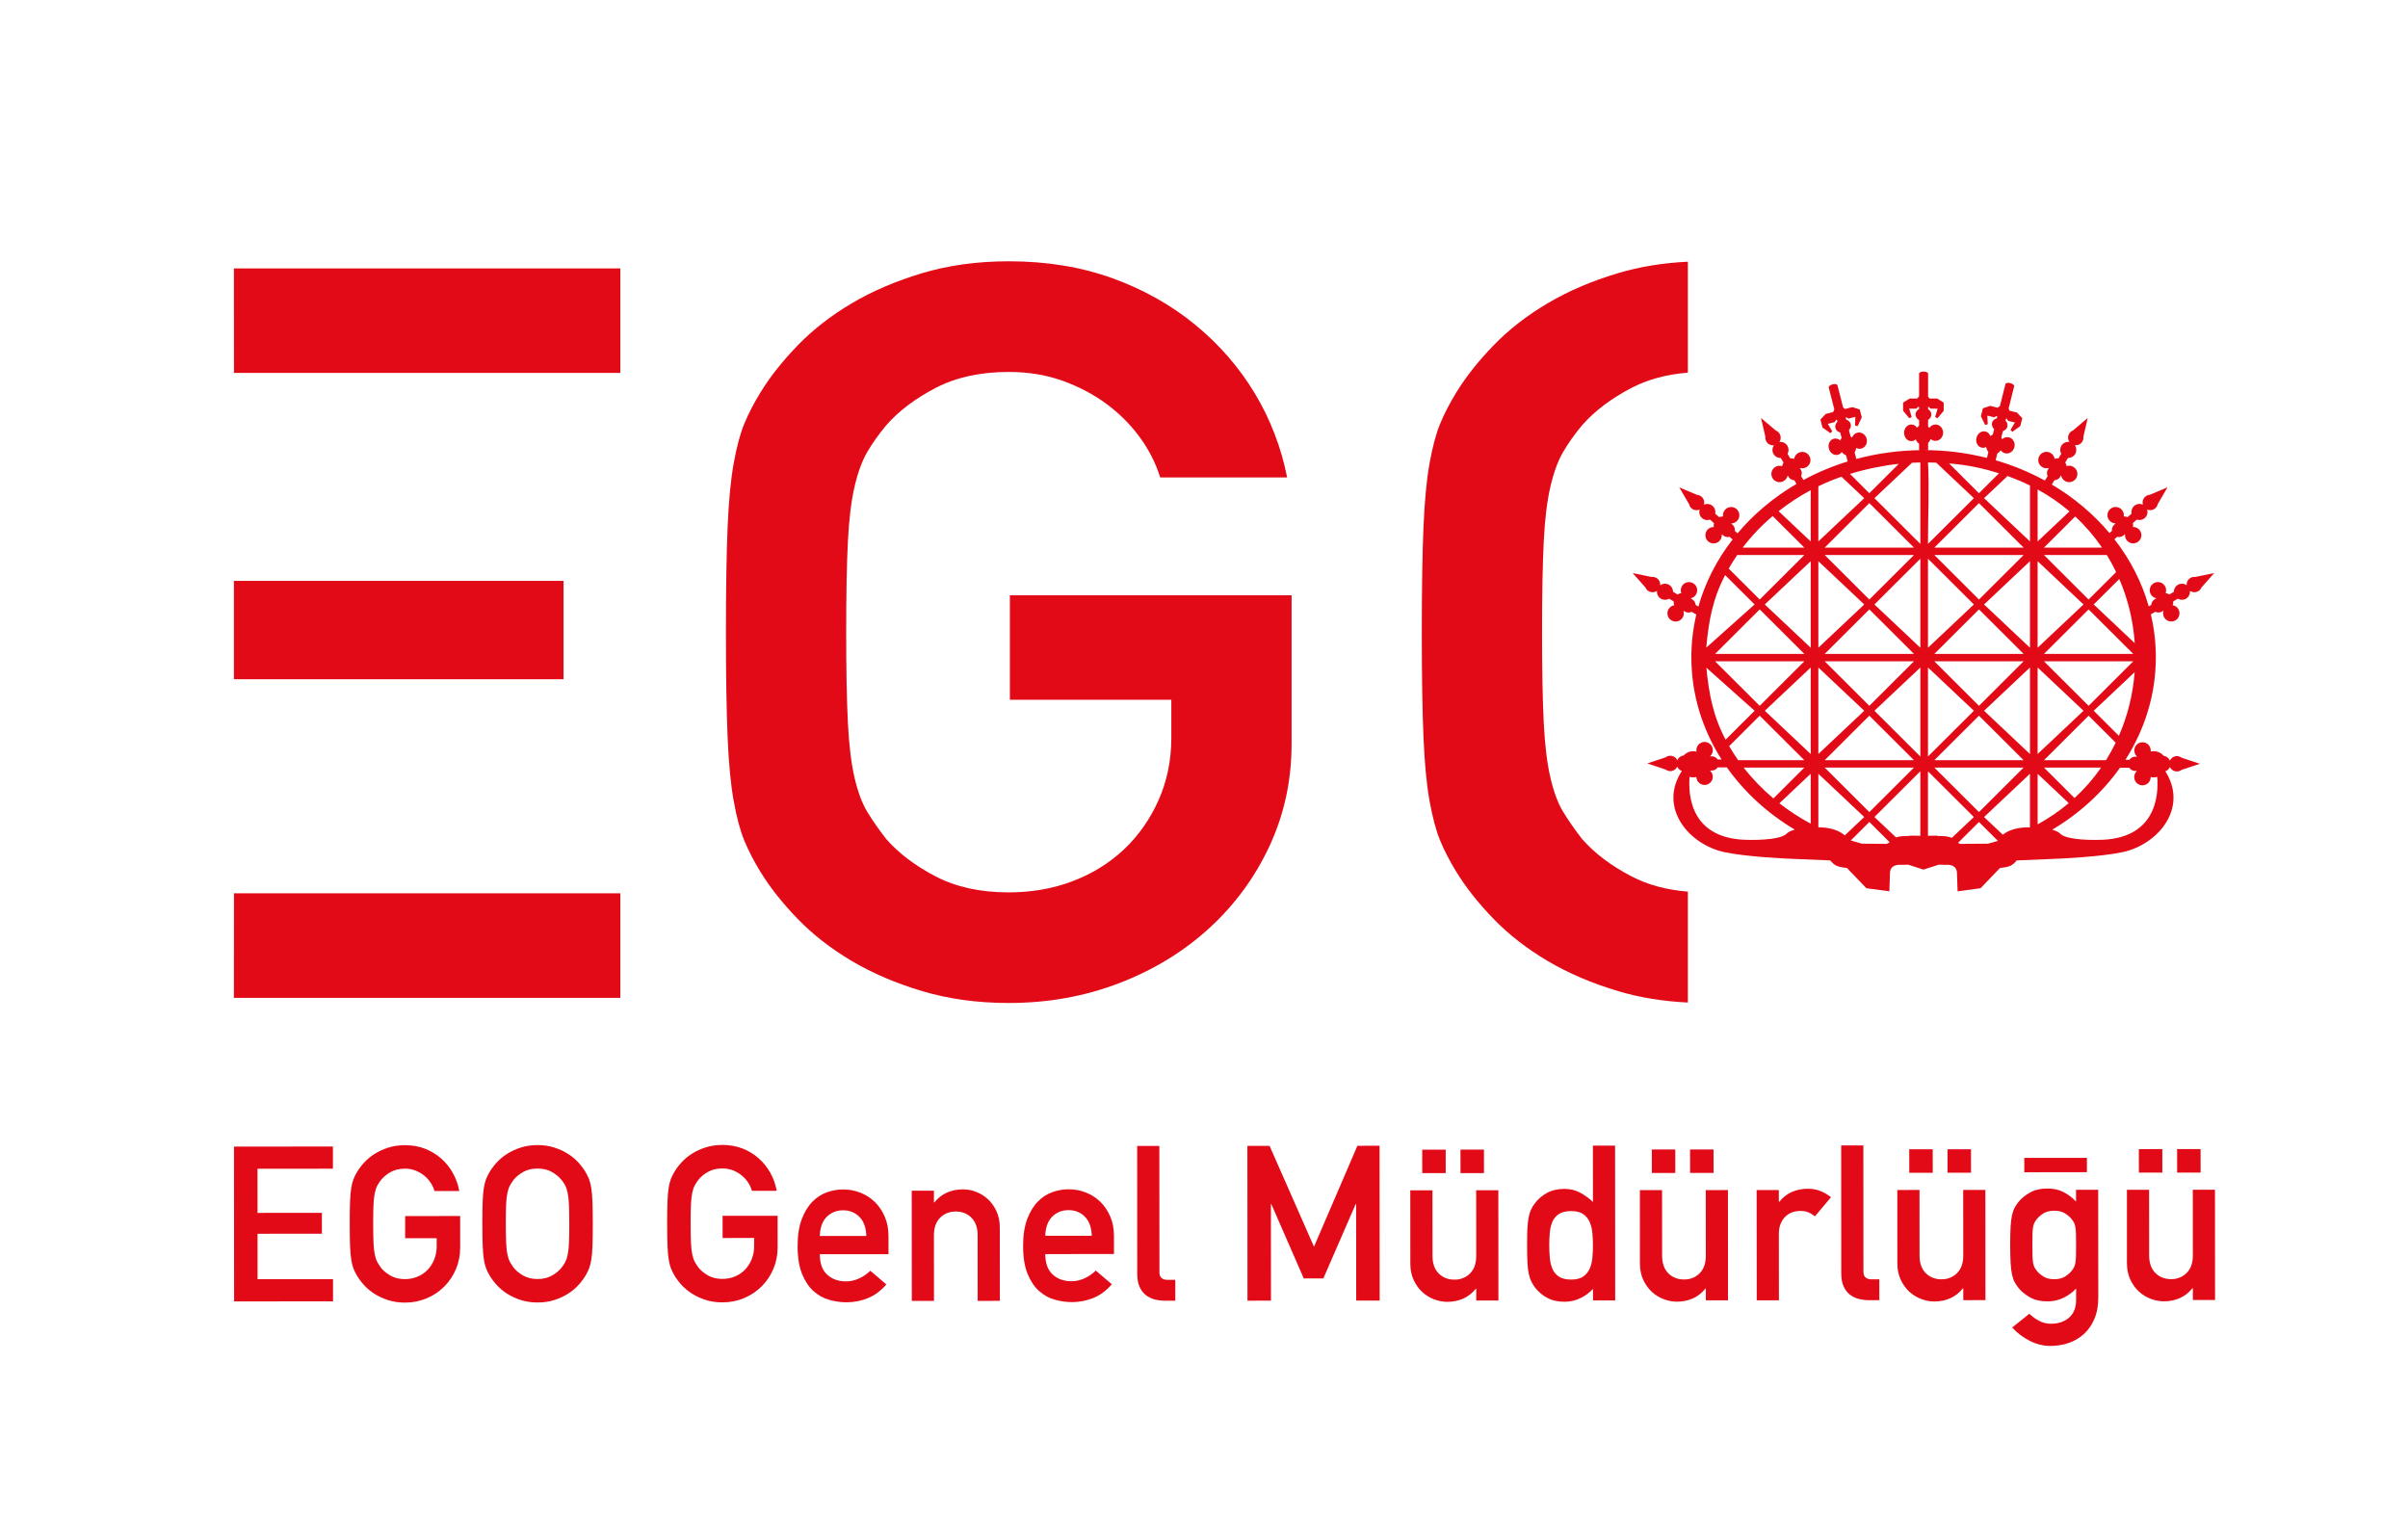
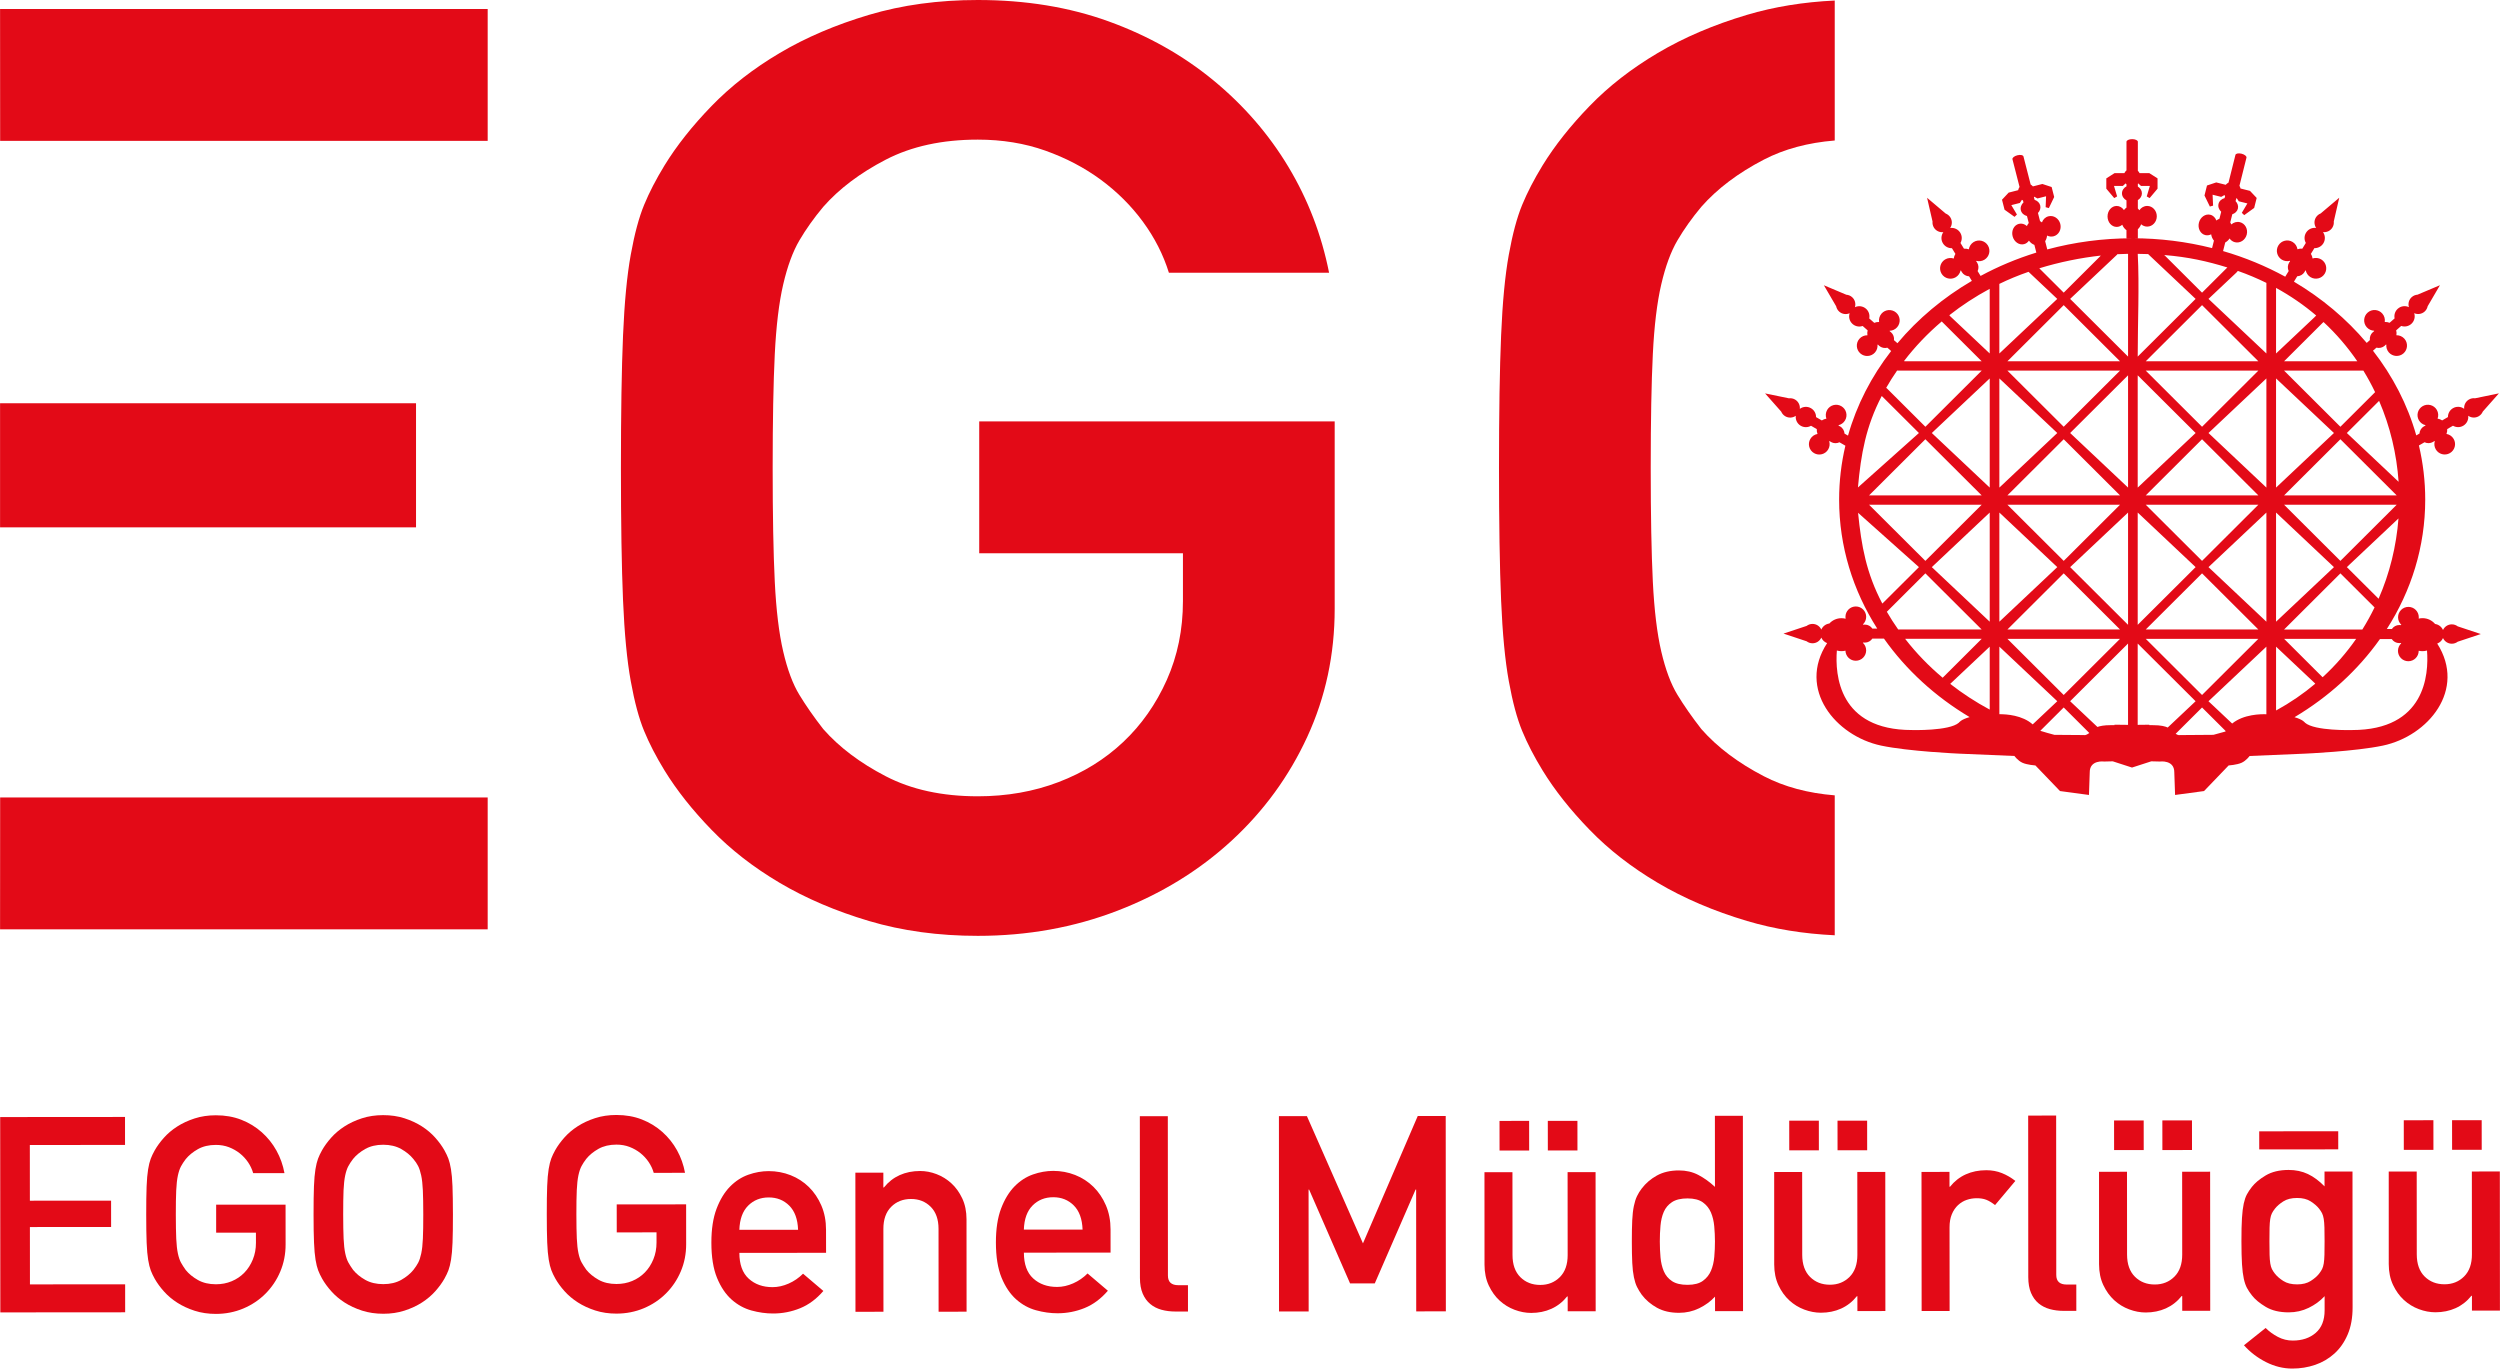
- <svg xmlns="http://www.w3.org/2000/svg" width="187" height="118" viewBox="0 0 187 118" fill="none">
+ <svg xmlns="http://www.w3.org/2000/svg" width="153.86" height="84.23" viewBox="18.16 20.29 153.86 84.23" fill="none">
  <path d="M18.169 69.371H48.174V77.486H18.164L18.169 69.371Z" fill="#E30A17" />
  <path d="M18.164 45.108H43.764V52.745H18.164V45.108Z" fill="#E30A17" />
  <path d="M18.164 20.845H48.174V28.959H18.169L18.164 20.845Z" fill="#E30A17" />
  <path d="M78.425 46.224H100.302V57.759C100.302 60.571 99.74 63.196 98.616 65.635C97.492 68.075 95.936 70.209 93.947 72.039C91.958 73.869 89.623 75.301 86.943 76.335C84.262 77.369 81.394 77.886 78.339 77.886C75.918 77.886 73.683 77.58 71.638 76.971C69.591 76.362 67.76 75.579 66.147 74.624C64.532 73.669 63.134 72.583 61.953 71.362C60.771 70.143 59.805 68.923 59.056 67.703C58.537 66.855 58.118 66.046 57.802 65.277C57.484 64.509 57.21 63.487 56.98 62.214C56.749 60.941 56.591 59.284 56.504 57.242C56.418 55.201 56.374 52.482 56.374 49.088C56.374 45.695 56.417 42.976 56.504 40.934C56.591 38.893 56.749 37.235 56.98 35.962C57.21 34.689 57.484 33.669 57.802 32.899C58.118 32.131 58.537 31.322 59.056 30.473C59.804 29.254 60.771 28.034 61.953 26.814C63.134 25.595 64.532 24.507 66.147 23.552C67.76 22.597 69.591 21.815 71.638 21.205C73.684 20.596 75.918 20.29 78.339 20.29C81.279 20.29 83.96 20.728 86.381 21.603C88.802 22.478 90.949 23.685 92.823 25.223C94.696 26.762 96.238 28.538 97.449 30.553C98.66 32.569 99.494 34.743 99.957 37.076H90.099C89.753 35.962 89.219 34.916 88.499 33.934C87.778 32.953 86.913 32.092 85.905 31.349C84.896 30.607 83.757 30.01 82.489 29.559C81.22 29.109 79.837 28.883 78.338 28.883C76.147 28.883 74.259 29.295 72.674 30.116C71.088 30.939 69.806 31.906 68.826 33.02C68.249 33.71 67.759 34.4 67.356 35.088C66.952 35.778 66.621 36.679 66.362 37.793C66.103 38.907 65.93 40.339 65.843 42.089C65.756 43.839 65.713 46.174 65.713 49.09C65.713 52.007 65.756 54.34 65.843 56.091C65.929 57.841 66.102 59.273 66.362 60.387C66.621 61.501 66.952 62.39 67.356 63.052C67.759 63.716 68.249 64.418 68.826 65.16C69.806 66.274 71.088 67.242 72.674 68.064C74.259 68.887 76.146 69.297 78.338 69.297C80.124 69.297 81.782 69.006 83.31 68.422C84.837 67.839 86.164 67.017 87.288 65.956C88.412 64.896 89.305 63.623 89.969 62.138C90.631 60.654 90.963 59.035 90.963 57.285V54.342H78.425V46.224Z" fill="#E30A17" />
  <path d="M131.077 69.239C129.432 69.106 127.976 68.717 126.714 68.062C125.128 67.24 123.845 66.272 122.866 65.158C122.289 64.416 121.799 63.714 121.396 63.05C120.992 62.388 120.661 61.499 120.401 60.385C120.142 59.271 119.969 57.839 119.882 56.089C119.796 54.339 119.752 52.006 119.752 49.088C119.752 46.172 119.795 43.838 119.882 42.087C119.968 40.337 120.141 38.905 120.401 37.791C120.66 36.677 120.991 35.776 121.396 35.086C121.799 34.397 122.289 33.707 122.866 33.018C123.846 31.904 125.128 30.937 126.714 30.114C127.975 29.46 129.431 29.071 131.077 28.937V20.323C129.152 20.414 127.35 20.706 125.677 21.204C123.63 21.814 121.799 22.596 120.186 23.551C118.571 24.506 117.173 25.593 115.992 26.813C114.81 28.034 113.844 29.253 113.095 30.472C112.576 31.321 112.157 32.13 111.841 32.898C111.524 33.667 111.249 34.688 111.019 35.961C110.788 37.234 110.63 38.892 110.544 40.933C110.457 42.975 110.414 45.694 110.414 49.087C110.414 52.482 110.457 55.2 110.544 57.241C110.63 59.283 110.788 60.94 111.019 62.213C111.249 63.486 111.523 64.507 111.841 65.276C112.157 66.045 112.576 66.855 113.095 67.702C113.843 68.923 114.809 70.142 115.992 71.361C117.173 72.582 118.571 73.668 120.186 74.623C121.799 75.578 123.63 76.361 125.677 76.97C127.35 77.468 129.152 77.76 131.077 77.851V69.239Z" fill="#E30A17" />
  <path fill-rule="evenodd" clip-rule="evenodd" d="M150.218 59.607L153.683 63.062L157.148 59.607H150.218ZM131.49 58.336C131.579 58.336 131.665 58.347 131.747 58.369C131.74 58.331 131.736 58.292 131.736 58.252C131.736 57.9 132.022 57.614 132.374 57.614C132.726 57.614 133.012 57.9 133.012 58.252C133.012 58.435 132.935 58.601 132.811 58.717C132.82 58.724 132.83 58.731 132.839 58.738C132.869 58.733 132.899 58.73 132.931 58.73C133.124 58.73 133.293 58.828 133.393 58.977H133.693C132.2 56.635 131.347 53.926 131.347 51.04C131.347 49.902 131.48 48.791 131.732 47.72L131.368 47.509C131.207 47.588 131.011 47.588 130.845 47.491C130.818 47.475 130.793 47.458 130.77 47.439C130.759 47.441 130.747 47.442 130.736 47.443C130.785 47.606 130.769 47.788 130.677 47.946C130.501 48.251 130.11 48.355 129.806 48.178C129.501 48.002 129.397 47.611 129.574 47.307C129.672 47.137 129.837 47.03 130.017 46.998C129.981 46.903 129.965 46.801 129.972 46.699L129.617 46.493C129.429 46.603 129.189 46.611 128.987 46.495C128.764 46.366 128.651 46.12 128.679 45.88C128.495 46.011 128.243 46.031 128.035 45.91C127.917 45.842 127.832 45.739 127.783 45.623L126.79 44.501L128.258 44.804C128.383 44.788 128.515 44.811 128.633 44.879C128.842 45 128.95 45.228 128.928 45.453C129.122 45.308 129.392 45.284 129.615 45.413C129.817 45.53 129.929 45.742 129.927 45.96L130.282 46.166C130.367 46.109 130.464 46.072 130.564 46.056C130.502 45.885 130.513 45.688 130.611 45.519C130.787 45.214 131.178 45.11 131.482 45.287C131.787 45.463 131.891 45.854 131.714 46.158C131.622 46.317 131.472 46.421 131.307 46.459C131.312 46.469 131.316 46.48 131.32 46.491C131.348 46.502 131.376 46.515 131.403 46.53C131.57 46.626 131.667 46.796 131.679 46.975L131.894 47.1C132.428 45.209 133.338 43.451 134.549 41.893L134.317 41.689C134.144 41.735 133.952 41.697 133.807 41.57C133.784 41.549 133.762 41.527 133.743 41.504C133.731 41.503 133.72 41.503 133.709 41.501C133.725 41.67 133.674 41.846 133.553 41.983C133.321 42.247 132.918 42.273 132.653 42.041C132.389 41.809 132.363 41.406 132.595 41.141C132.725 40.994 132.907 40.92 133.089 40.925C133.072 40.825 133.076 40.722 133.103 40.623L132.794 40.352C132.588 40.423 132.351 40.385 132.176 40.231C131.983 40.061 131.919 39.798 131.994 39.567C131.788 39.66 131.537 39.63 131.356 39.471C131.254 39.381 131.19 39.264 131.165 39.14L130.409 37.846L131.79 38.429C131.916 38.438 132.041 38.486 132.143 38.576C132.324 38.735 132.385 38.98 132.32 39.196C132.539 39.092 132.808 39.121 133.001 39.291C133.176 39.445 133.245 39.675 133.2 39.888L133.509 40.159C133.604 40.12 133.706 40.102 133.807 40.107C133.779 39.927 133.829 39.737 133.958 39.589C134.19 39.325 134.593 39.299 134.858 39.531C135.123 39.763 135.148 40.166 134.916 40.431C134.795 40.569 134.628 40.642 134.458 40.647C134.461 40.658 134.463 40.67 134.465 40.681C134.491 40.697 134.515 40.715 134.539 40.736C134.684 40.863 134.746 41.049 134.723 41.226L134.936 41.413C136.199 39.908 137.75 38.608 139.516 37.576L139.345 37.296C139.166 37.288 138.994 37.195 138.894 37.03C138.878 37.003 138.864 36.976 138.853 36.948C138.842 36.944 138.831 36.94 138.821 36.935C138.786 37.101 138.685 37.254 138.529 37.349C138.228 37.532 137.836 37.437 137.653 37.137C137.47 36.836 137.565 36.444 137.865 36.261C138.033 36.159 138.229 36.143 138.401 36.201C138.414 36.1 138.449 36.003 138.504 35.916L138.29 35.565C138.073 35.572 137.858 35.465 137.736 35.265C137.602 35.045 137.62 34.775 137.76 34.577C137.535 34.604 137.305 34.501 137.18 34.296C137.109 34.18 137.083 34.049 137.096 33.923L136.76 32.463L137.904 33.431C138.022 33.477 138.126 33.56 138.197 33.676C138.322 33.882 138.308 34.134 138.181 34.321C138.421 34.287 138.669 34.395 138.803 34.615C138.924 34.814 138.921 35.054 138.816 35.244L139.03 35.595C139.132 35.586 139.235 35.599 139.33 35.634C139.357 35.454 139.461 35.287 139.628 35.185C139.929 35.002 140.321 35.097 140.504 35.397C140.687 35.698 140.592 36.09 140.292 36.273C140.135 36.368 139.954 36.388 139.79 36.343C139.789 36.355 139.788 36.366 139.787 36.377C139.807 36.4 139.825 36.425 139.841 36.451C139.941 36.615 139.946 36.811 139.871 36.974L140.053 37.272C141.128 36.691 142.277 36.208 143.484 35.835L143.363 35.361C143.236 35.314 143.119 35.224 143.028 35.101C142.957 35.206 142.854 35.284 142.729 35.316C142.428 35.393 142.113 35.176 142.024 34.831C141.935 34.486 142.108 34.144 142.409 34.067C142.585 34.022 142.767 34.078 142.904 34.201C142.933 34.132 142.972 34.069 143.018 34.015L142.908 33.586C142.723 33.538 142.577 33.411 142.532 33.235C142.487 33.06 142.555 32.878 142.693 32.747L142.662 32.625C142.639 32.614 142.618 32.601 142.597 32.586L142.472 32.78L141.944 32.915L142.29 33.492L142.143 33.636L141.528 33.196L141.371 32.582L141.781 32.144L142.365 31.995C142.38 31.923 142.41 31.855 142.451 31.796L142.015 30.092C141.993 30.005 142.126 29.895 142.313 29.847C142.5 29.799 142.67 29.831 142.692 29.918L143.135 31.647C143.186 31.677 143.233 31.716 143.273 31.762L143.856 31.613L144.426 31.8L144.583 32.414L144.255 33.096L144.057 33.041L144.083 32.369L143.555 32.504L143.354 32.395C143.348 32.406 143.342 32.417 143.336 32.428L143.377 32.59C143.547 32.644 143.68 32.766 143.723 32.932C143.765 33.098 143.708 33.269 143.584 33.398L143.712 33.897C143.753 33.919 143.793 33.946 143.83 33.977C143.894 33.795 144.038 33.651 144.229 33.602C144.545 33.521 144.872 33.731 144.959 34.071C145.046 34.411 144.86 34.752 144.544 34.833C144.407 34.868 144.267 34.848 144.146 34.787C144.132 34.916 144.091 35.035 144.027 35.133L144.157 35.641C145.811 35.195 147.565 34.955 149.381 34.955H149.031V34.456C148.92 34.379 148.829 34.262 148.771 34.121C148.676 34.205 148.557 34.255 148.428 34.255C148.117 34.255 147.866 33.966 147.866 33.61C147.866 33.254 148.118 32.965 148.428 32.965C148.61 32.965 148.772 33.064 148.875 33.218C148.92 33.158 148.973 33.107 149.032 33.066V32.623C148.865 32.531 148.755 32.371 148.755 32.19C148.755 32.009 148.865 31.849 149.032 31.757V31.631C149.013 31.614 148.995 31.596 148.978 31.577L148.809 31.734H148.264L148.456 32.378L148.278 32.481L147.791 31.902V31.268L148.297 30.946H148.9C148.933 30.88 148.978 30.822 149.032 30.775V29.016C149.032 28.926 149.189 28.853 149.382 28.853C149.575 28.853 149.732 28.926 149.732 29.016V30.8C149.774 30.842 149.81 30.891 149.837 30.946H150.438L150.944 31.268V31.902L150.457 32.481L150.279 32.378L150.471 31.734H149.926L149.758 31.578C149.75 31.587 149.741 31.597 149.732 31.605V31.772C149.884 31.866 149.982 32.018 149.982 32.189C149.982 32.36 149.884 32.512 149.732 32.606V33.121C149.766 33.153 149.798 33.189 149.827 33.228C149.934 33.068 150.109 32.964 150.307 32.964C150.633 32.964 150.898 33.249 150.898 33.6C150.898 33.951 150.633 34.236 150.307 34.236C150.165 34.236 150.035 34.182 149.933 34.093C149.888 34.214 149.818 34.319 149.732 34.398V34.953H149.382C151.087 34.953 152.736 35.164 154.3 35.559L154.415 35.099C154.326 34.997 154.266 34.862 154.244 34.711C154.131 34.769 154.004 34.789 153.879 34.758C153.578 34.683 153.404 34.341 153.49 33.996C153.576 33.651 153.891 33.432 154.192 33.507C154.369 33.551 154.501 33.687 154.564 33.861C154.623 33.814 154.686 33.777 154.753 33.752L154.861 33.322C154.721 33.192 154.653 33.01 154.697 32.835C154.741 32.659 154.887 32.531 155.071 32.482L155.102 32.36C155.087 32.339 155.074 32.317 155.063 32.295L154.861 32.406L154.332 32.274L154.362 32.946L154.164 33.002L153.833 32.322L153.987 31.707L154.556 31.517L155.141 31.663C155.189 31.607 155.247 31.561 155.311 31.529L155.738 29.823C155.76 29.736 155.93 29.703 156.117 29.75C156.304 29.797 156.438 29.906 156.417 29.993L155.984 31.724C156.015 31.775 156.037 31.831 156.05 31.891L156.633 32.037L157.045 32.472L156.891 33.087L156.278 33.531L156.13 33.388L156.473 32.81L155.944 32.678L155.819 32.486C155.809 32.493 155.798 32.5 155.788 32.506L155.747 32.668C155.871 32.796 155.93 32.967 155.888 33.133C155.846 33.299 155.714 33.422 155.544 33.477L155.419 33.977C155.445 34.016 155.467 34.059 155.485 34.104C155.628 33.975 155.823 33.916 156.015 33.964C156.332 34.043 156.519 34.384 156.434 34.724C156.349 35.064 156.023 35.276 155.706 35.197C155.568 35.163 155.455 35.079 155.378 34.967C155.305 35.074 155.212 35.159 155.109 35.214L154.977 35.742C156.329 36.135 157.611 36.667 158.802 37.319L159.014 36.971C158.939 36.808 158.943 36.613 159.044 36.448C159.06 36.421 159.078 36.397 159.098 36.374C159.097 36.363 159.095 36.351 159.095 36.34C158.931 36.385 158.75 36.365 158.593 36.27C158.292 36.087 158.197 35.694 158.381 35.394C158.564 35.093 158.957 34.998 159.257 35.182C159.425 35.284 159.528 35.451 159.556 35.631C159.652 35.597 159.754 35.583 159.856 35.592L160.07 35.241C159.964 35.051 159.961 34.811 160.083 34.612C160.217 34.392 160.465 34.284 160.705 34.318C160.578 34.131 160.564 33.879 160.689 33.673C160.76 33.557 160.864 33.473 160.982 33.428L162.126 32.46L161.79 33.92C161.803 34.046 161.777 34.177 161.706 34.293C161.581 34.499 161.35 34.601 161.126 34.574C161.266 34.772 161.284 35.042 161.15 35.262C161.029 35.461 160.814 35.568 160.596 35.562L160.382 35.913C160.437 36 160.472 36.097 160.485 36.198C160.658 36.14 160.854 36.155 161.021 36.258C161.322 36.441 161.417 36.834 161.233 37.134C161.05 37.435 160.657 37.53 160.357 37.346C160.2 37.251 160.1 37.098 160.065 36.932C160.054 36.936 160.044 36.941 160.033 36.945C160.022 36.973 160.008 37 159.992 37.027C159.892 37.191 159.72 37.285 159.541 37.293L159.339 37.625C161.062 38.645 162.578 39.922 163.817 41.394L164.011 41.223C163.988 41.045 164.05 40.86 164.195 40.733C164.218 40.712 164.243 40.694 164.269 40.678C164.271 40.667 164.273 40.655 164.276 40.644C164.106 40.638 163.939 40.565 163.818 40.428C163.586 40.164 163.612 39.761 163.876 39.528C164.14 39.295 164.544 39.322 164.776 39.586C164.906 39.733 164.955 39.924 164.927 40.104C165.028 40.1 165.13 40.117 165.225 40.156L165.534 39.885C165.49 39.672 165.558 39.442 165.733 39.288C165.926 39.118 166.196 39.089 166.414 39.193C166.349 38.976 166.41 38.732 166.591 38.573C166.693 38.483 166.818 38.435 166.944 38.426L168.324 37.843L167.568 39.137C167.543 39.261 167.479 39.378 167.377 39.468C167.196 39.627 166.946 39.657 166.739 39.564C166.814 39.794 166.751 40.058 166.557 40.228C166.382 40.382 166.145 40.42 165.939 40.349L165.63 40.62C165.657 40.719 165.661 40.822 165.644 40.922C165.826 40.918 166.009 40.991 166.138 41.138C166.37 41.402 166.345 41.806 166.08 42.038C165.816 42.27 165.412 42.244 165.18 41.98C165.059 41.842 165.008 41.667 165.024 41.498C165.013 41.499 165.001 41.5 164.99 41.501C164.971 41.524 164.95 41.547 164.926 41.567C164.781 41.694 164.589 41.732 164.416 41.686L164.203 41.874C165.417 43.434 166.331 45.193 166.867 47.087L167.064 46.973C167.076 46.794 167.173 46.624 167.34 46.528C167.367 46.512 167.395 46.499 167.423 46.489C167.427 46.478 167.432 46.468 167.436 46.457C167.27 46.418 167.121 46.314 167.029 46.156C166.853 45.851 166.957 45.461 167.261 45.285C167.566 45.109 167.956 45.213 168.132 45.517C168.23 45.687 168.242 45.883 168.179 46.054C168.279 46.07 168.376 46.107 168.461 46.164L168.816 45.958C168.814 45.74 168.926 45.528 169.128 45.411C169.351 45.282 169.621 45.306 169.815 45.451C169.793 45.226 169.901 44.998 170.11 44.877C170.228 44.809 170.359 44.785 170.485 44.802L171.953 44.499L170.96 45.621C170.912 45.738 170.826 45.84 170.708 45.908C170.499 46.029 170.248 46.009 170.064 45.878C170.093 46.119 169.979 46.364 169.756 46.493C169.554 46.61 169.314 46.601 169.126 46.491L168.771 46.697C168.778 46.799 168.762 46.902 168.726 46.996C168.905 47.027 169.07 47.135 169.169 47.305C169.345 47.61 169.241 48 168.937 48.176C168.632 48.352 168.242 48.248 168.066 47.944C167.974 47.785 167.958 47.603 168.007 47.441C167.995 47.44 167.984 47.438 167.973 47.437C167.95 47.456 167.925 47.474 167.898 47.489C167.731 47.585 167.535 47.586 167.375 47.507L167.03 47.707C167.284 48.782 167.418 49.896 167.418 51.038C167.418 53.936 166.558 56.654 165.054 59.003H165.365C165.465 58.854 165.634 58.756 165.827 58.756C165.858 58.756 165.889 58.759 165.919 58.764C165.928 58.757 165.937 58.75 165.947 58.743C165.823 58.627 165.746 58.461 165.746 58.278C165.746 57.926 166.032 57.64 166.384 57.64C166.736 57.64 167.022 57.926 167.022 58.278C167.022 58.307 167.02 58.335 167.016 58.362C167.092 58.344 167.171 58.334 167.252 58.334C167.562 58.334 167.839 58.473 168.025 58.692C168.244 58.723 168.427 58.867 168.512 59.064C168.606 58.858 168.814 58.715 169.055 58.715C169.191 58.715 169.317 58.761 169.417 58.838L170.839 59.311L169.417 59.784C169.317 59.861 169.191 59.907 169.055 59.907C168.814 59.907 168.606 59.764 168.512 59.558C168.445 59.714 168.316 59.837 168.156 59.897C169.964 62.728 167.613 65.586 164.81 66.178C163.123 66.535 160.024 66.672 160.024 66.672L156.61 66.816C156.61 66.816 156.404 67.104 156.116 67.234C155.828 67.364 155.319 67.399 155.319 67.399L153.805 68.975L152.023 69.215L151.975 67.823C151.982 67.035 151.084 67.158 151.084 67.158L150.558 67.145L149.375 67.528L149.373 67.527L149.371 67.528L148.188 67.145L147.662 67.158C147.662 67.158 146.764 67.035 146.771 67.823L146.723 69.215L144.941 68.975L143.427 67.399C143.427 67.399 142.918 67.364 142.63 67.234C142.342 67.104 142.136 66.816 142.136 66.816L138.722 66.672C138.722 66.672 135.623 66.535 133.936 66.178C131.125 65.584 128.762 62.699 130.608 59.87C130.448 59.81 130.318 59.687 130.251 59.531C130.157 59.737 129.95 59.88 129.709 59.88C129.573 59.88 129.447 59.834 129.347 59.757L127.925 59.284L129.347 58.811C129.447 58.734 129.573 58.688 129.709 58.688C129.95 58.688 130.158 58.831 130.251 59.037C130.337 58.837 130.524 58.691 130.747 58.663C130.927 58.463 131.194 58.336 131.49 58.336ZM131.736 60.335C131.657 60.355 131.575 60.365 131.49 60.365C131.392 60.365 131.297 60.351 131.208 60.325C131.092 61.807 131.314 65.219 135.824 65.219C135.824 65.219 138.128 65.288 138.718 64.766C138.718 64.766 138.837 64.573 139.378 64.423C137.263 63.163 135.463 61.514 134.107 59.592H133.392C133.292 59.741 133.123 59.839 132.93 59.839C132.899 59.839 132.868 59.836 132.838 59.831C132.829 59.838 132.82 59.845 132.81 59.852C132.934 59.968 133.011 60.134 133.011 60.317C133.011 60.669 132.725 60.955 132.373 60.955C132.027 60.957 131.745 60.68 131.736 60.335ZM141.209 64.245C141.649 64.242 142.623 64.305 143.26 64.872L144.773 63.446L141.209 60.087V64.245ZM144.595 65.515L146.428 65.529C146.428 65.529 146.511 65.574 146.746 65.403L145.169 63.83L143.728 65.267C144.014 65.356 144.303 65.439 144.595 65.515ZM147.245 65.03C147.404 64.971 147.656 64.919 148.053 64.919L148.294 64.916L148.295 64.891L149.128 64.901V59.895L145.564 63.446L147.245 65.03ZM149.723 64.9L150.438 64.892L150.439 64.917L150.68 64.92C151.153 64.92 151.421 64.994 151.57 65.065L153.286 63.447L149.722 59.896V64.9H149.723ZM152.058 65.451C152.24 65.566 152.306 65.53 152.306 65.53L154.384 65.514C154.634 65.451 154.88 65.383 155.121 65.311C155.125 65.303 155.13 65.296 155.135 65.288L155.11 65.254L153.683 63.832L152.058 65.451ZM155.536 64.82C156.241 64.245 157.302 64.235 157.644 64.248L157.642 64.221V60.088L154.078 63.447L155.536 64.82ZM159.373 64.429C159.901 64.578 160.018 64.767 160.018 64.767C160.608 65.288 162.912 65.22 162.912 65.22C167.422 65.22 167.644 61.807 167.528 60.326C167.438 60.352 167.344 60.366 167.246 60.366C167.167 60.366 167.09 60.357 167.016 60.34C167.016 60.342 167.016 60.345 167.016 60.347C167.016 60.699 166.73 60.985 166.378 60.985C166.026 60.985 165.74 60.699 165.74 60.347C165.74 60.164 165.817 59.998 165.941 59.882C165.932 59.875 165.922 59.868 165.913 59.861C165.883 59.866 165.853 59.869 165.821 59.869C165.628 59.869 165.459 59.771 165.359 59.622L164.632 59.62C163.277 61.533 161.481 63.174 159.373 64.429ZM161.082 61.95L161.107 61.967C161.892 61.247 162.579 60.454 163.168 59.607H158.733L161.082 61.95ZM160.65 62.369L160.618 62.331L158.238 60.088V63.91L158.24 64.016C159.119 63.534 159.923 62.981 160.65 62.369ZM138.19 62.372L138.183 62.378C138.937 62.967 139.751 63.498 140.615 63.962V60.088L138.19 62.372ZM137.718 62L137.727 61.993L140.121 59.606H135.438L135.411 59.608C136.085 60.477 136.859 61.278 137.718 62ZM135.013 59.031L134.983 59.032C134.734 58.678 134.5 58.314 134.284 57.941L134.304 57.92L136.654 55.576L140.119 59.031H135.013ZM134.004 57.433L134.029 57.415L136.259 55.193L132.513 51.849C132.715 53.888 133.023 55.574 134.004 57.433ZM153.287 38.685L149.723 42.236C149.723 40.176 149.829 37.862 149.725 35.913C149.946 35.916 150.16 35.921 150.367 35.928L150.417 35.978L153.287 38.685ZM151.421 36.047L151.354 35.986C152.839 36.106 154 36.368 155.242 36.751L155.15 36.839L153.683 38.302L151.422 36.048L151.421 36.047ZM149.129 35.912V35.94V42.236L145.565 38.685L148.43 35.985L148.457 35.96H148.449L148.468 35.935C148.692 35.923 148.912 35.915 149.129 35.912ZM147.408 36.069L147.45 36.019C146.205 36.156 144.904 36.422 143.668 36.801L143.679 36.815L145.169 38.301L147.408 36.069ZM143.047 37.059L143.025 37.038H143.026L143.006 37.018C142.377 37.236 141.772 37.485 141.207 37.762L141.208 37.811V37.887V42.045L144.772 38.686L143.047 37.059ZM140.615 38.143L140.614 38.065C139.732 38.539 138.901 39.083 138.133 39.687L138.159 39.73L140.614 42.044V38.143H140.615ZM137.697 40.109L137.665 40.071C136.796 40.808 136.015 41.627 135.338 42.513L135.396 42.524H140.12L137.697 40.109ZM134.917 43.092L134.977 43.1H140.121L136.656 46.555L134.286 44.192L134.285 44.195L134.244 44.158C134.452 43.794 134.677 43.438 134.917 43.092ZM134.01 44.699L133.968 44.663C132.992 46.538 132.69 48.238 132.505 50.29L136.258 46.939L134.01 44.699ZM160.59 39.827L160.708 39.708C159.965 39.075 159.141 38.504 158.236 38.008L158.237 38.169V38.182V42.045L160.59 39.827ZM161.161 40.11L161.11 40.153L158.732 42.524H163.238C162.647 41.658 161.955 40.847 161.161 40.11ZM157.643 37.858V37.7C157.086 37.426 156.501 37.179 155.887 36.963L155.8 37.063L154.079 38.685L157.643 42.044V37.867V37.858ZM148.634 59.607L145.169 63.062L141.704 59.607H148.634ZM150.218 51.354L153.683 54.809L157.148 51.354H150.218ZM150.218 59.031L153.683 55.576L157.148 59.031H150.218ZM157.643 58.552L154.079 55.193L157.643 51.834V58.552ZM149.723 58.744L153.287 55.193L149.723 51.834V58.744ZM165.662 51.354L162.197 54.809L158.732 51.354H165.662ZM158.237 58.552L161.801 55.193L158.237 51.834V58.552ZM148.634 51.354L145.169 54.809L141.704 51.354H148.634ZM148.634 59.031L145.169 55.576L141.704 59.031H148.634ZM141.209 58.552L144.773 55.193L141.209 51.834V58.552ZM149.129 58.744L145.565 55.193L149.129 51.834V58.744ZM133.19 51.354L136.655 54.809L140.12 51.354H133.19ZM140.615 58.552L137.051 55.193L140.615 51.834V58.552ZM150.218 42.524L153.683 39.069L157.148 42.524H150.218ZM148.634 42.524L145.169 39.069L141.704 42.524H148.634ZM150.218 50.778L153.683 47.323L157.148 50.778H150.218ZM150.218 43.1L153.683 46.555L157.148 43.1H150.218ZM157.643 43.58L154.079 46.939L157.643 50.298V43.58ZM149.723 43.388L153.287 46.939L149.723 50.298V43.388ZM165.662 50.778L162.197 47.323L158.732 50.778H165.662ZM158.237 43.58L161.801 46.939L158.237 50.298V43.58ZM148.634 50.778L145.169 47.323L141.704 50.778H148.634ZM148.634 43.1L145.169 46.555L141.704 43.1H148.634ZM141.209 43.58L144.773 46.939L141.209 50.298V43.58ZM149.129 43.388L145.565 46.939L149.129 50.298V43.388ZM133.19 50.778L136.655 47.323L140.12 50.778H133.19ZM140.615 43.58L137.051 46.939L140.615 50.298V43.58ZM163.612 43.1H158.732L162.197 46.555L164.333 44.425C164.117 43.973 163.876 43.53 163.612 43.1ZM164.579 44.961L162.594 46.939L165.78 49.942C165.661 48.233 165.262 46.544 164.579 44.961ZM165.772 52.197L162.594 55.192L164.548 57.139C165.235 55.57 165.642 53.894 165.772 52.197ZM164.3 57.673L162.198 55.577L158.733 59.032H163.549C163.824 58.591 164.074 58.137 164.3 57.673Z" fill="#E30A17" />
  <path d="M18.171 89.038L25.854 89.032L25.855 90.754L19.996 90.758L19.999 94.186L24.997 94.182L24.998 95.803L20 95.807L20.003 99.336L25.862 99.332L25.863 101.054L18.18 101.06L18.171 89.038Z" fill="#E30A17" />
  <path d="M31.463 94.432L35.735 94.429L35.737 96.877C35.738 97.474 35.628 98.031 35.409 98.549C35.19 99.067 34.886 99.52 34.498 99.909C34.11 100.298 33.654 100.602 33.131 100.822C32.608 101.042 32.048 101.152 31.451 101.153C30.978 101.153 30.542 101.089 30.142 100.96C29.742 100.831 29.385 100.665 29.07 100.463C28.755 100.261 28.481 100.03 28.251 99.771C28.02 99.512 27.831 99.254 27.685 98.995C27.584 98.815 27.502 98.643 27.44 98.48C27.378 98.317 27.324 98.1 27.279 97.83C27.234 97.56 27.203 97.208 27.185 96.775C27.168 96.342 27.159 95.765 27.159 95.044C27.158 94.324 27.166 93.747 27.183 93.313C27.2 92.88 27.23 92.528 27.275 92.258C27.32 91.988 27.373 91.771 27.435 91.608C27.497 91.445 27.578 91.273 27.679 91.093C27.825 90.834 28.014 90.575 28.244 90.316C28.474 90.057 28.747 89.826 29.062 89.623C29.377 89.42 29.734 89.254 30.134 89.124C30.533 88.994 30.97 88.929 31.443 88.929C32.017 88.928 32.54 89.021 33.014 89.206C33.487 89.392 33.906 89.648 34.272 89.974C34.638 90.301 34.94 90.677 35.176 91.105C35.413 91.532 35.576 91.994 35.667 92.489L33.742 92.49C33.674 92.254 33.57 92.032 33.429 91.823C33.288 91.615 33.119 91.432 32.922 91.275C32.725 91.118 32.502 90.991 32.255 90.895C32.007 90.8 31.737 90.752 31.444 90.752C31.016 90.752 30.648 90.84 30.338 91.014C30.029 91.189 29.778 91.394 29.587 91.631C29.474 91.778 29.379 91.924 29.3 92.07C29.221 92.216 29.157 92.408 29.106 92.644C29.056 92.881 29.022 93.185 29.005 93.556C28.988 93.927 28.98 94.423 28.981 95.042C28.982 95.661 28.99 96.156 29.007 96.528C29.024 96.899 29.058 97.203 29.109 97.44C29.16 97.676 29.225 97.865 29.304 98.005C29.383 98.146 29.478 98.295 29.591 98.452C29.782 98.688 30.033 98.894 30.343 99.068C30.652 99.242 31.021 99.329 31.449 99.329C31.798 99.329 32.121 99.267 32.42 99.142C32.718 99.018 32.977 98.843 33.196 98.618C33.416 98.393 33.59 98.122 33.719 97.807C33.848 97.492 33.913 97.148 33.912 96.777L33.911 96.152L31.463 96.154V94.432Z" fill="#E30A17" />
  <path d="M37.458 95.035C37.457 94.315 37.465 93.738 37.482 93.304C37.499 92.871 37.529 92.519 37.574 92.249C37.619 91.979 37.672 91.762 37.734 91.599C37.796 91.436 37.877 91.264 37.978 91.084C38.124 90.825 38.313 90.566 38.543 90.307C38.773 90.048 39.046 89.817 39.361 89.614C39.676 89.411 40.033 89.245 40.433 89.115C40.832 88.985 41.269 88.92 41.742 88.92C42.215 88.92 42.651 88.984 43.051 89.113C43.45 89.242 43.808 89.408 44.123 89.61C44.438 89.812 44.711 90.043 44.942 90.302C45.173 90.561 45.362 90.819 45.508 91.078C45.609 91.258 45.691 91.43 45.753 91.593C45.815 91.756 45.869 91.973 45.914 92.243C45.959 92.513 45.991 92.865 46.008 93.298C46.025 93.732 46.034 94.308 46.035 95.029C46.036 95.749 46.027 96.327 46.011 96.76C45.994 97.194 45.964 97.545 45.919 97.815C45.874 98.085 45.821 98.302 45.759 98.465C45.697 98.629 45.616 98.8 45.515 98.98C45.369 99.239 45.18 99.498 44.95 99.757C44.719 100.016 44.446 100.247 44.132 100.45C43.817 100.653 43.459 100.819 43.06 100.949C42.66 101.079 42.224 101.144 41.752 101.144C41.279 101.144 40.843 101.08 40.443 100.951C40.043 100.822 39.686 100.656 39.371 100.454C39.056 100.252 38.782 100.021 38.552 99.762C38.321 99.503 38.132 99.245 37.986 98.986C37.885 98.806 37.803 98.634 37.741 98.471C37.679 98.308 37.625 98.091 37.58 97.821C37.535 97.551 37.504 97.199 37.486 96.766C37.467 96.333 37.458 95.756 37.458 95.035ZM39.281 95.034C39.282 95.653 39.29 96.148 39.307 96.52C39.324 96.892 39.358 97.195 39.409 97.432C39.46 97.668 39.525 97.857 39.604 97.997C39.683 98.138 39.778 98.287 39.891 98.444C40.082 98.68 40.333 98.886 40.643 99.06C40.952 99.234 41.321 99.321 41.749 99.321C42.176 99.321 42.545 99.233 42.855 99.059C43.164 98.884 43.415 98.678 43.606 98.442C43.729 98.284 43.828 98.135 43.901 97.994C43.974 97.853 44.036 97.664 44.086 97.428C44.136 97.192 44.17 96.888 44.186 96.516C44.203 96.145 44.211 95.649 44.21 95.03C44.209 94.411 44.201 93.916 44.184 93.544C44.167 93.173 44.133 92.869 44.082 92.632C44.031 92.396 43.969 92.205 43.896 92.058C43.823 91.912 43.724 91.765 43.6 91.619C43.408 91.382 43.158 91.177 42.848 91.003C42.538 90.829 42.169 90.742 41.742 90.742C41.314 90.742 40.946 90.83 40.636 91.004C40.327 91.179 40.076 91.384 39.885 91.621C39.772 91.768 39.677 91.914 39.598 92.06C39.519 92.206 39.455 92.398 39.404 92.634C39.354 92.871 39.32 93.174 39.303 93.546C39.289 93.92 39.28 94.415 39.281 95.034Z" fill="#E30A17" />
  <path d="M56.115 94.414L60.387 94.411L60.389 96.859C60.39 97.456 60.28 98.013 60.061 98.531C59.842 99.049 59.538 99.502 59.15 99.891C58.762 100.28 58.306 100.584 57.783 100.804C57.26 101.024 56.7 101.134 56.103 101.135C55.63 101.136 55.194 101.071 54.794 100.942C54.394 100.813 54.037 100.647 53.722 100.445C53.407 100.243 53.133 100.012 52.903 99.754C52.672 99.495 52.483 99.237 52.337 98.977C52.236 98.797 52.154 98.626 52.092 98.462C52.03 98.299 51.976 98.082 51.931 97.812C51.886 97.542 51.855 97.191 51.837 96.757C51.82 96.324 51.811 95.747 51.811 95.026C51.81 94.306 51.818 93.729 51.835 93.295C51.852 92.862 51.882 92.51 51.927 92.239C51.972 91.969 52.025 91.752 52.087 91.589C52.149 91.426 52.23 91.254 52.331 91.074C52.477 90.815 52.666 90.556 52.896 90.297C53.126 90.038 53.399 89.807 53.714 89.604C54.029 89.401 54.386 89.235 54.786 89.105C55.185 88.975 55.622 88.91 56.095 88.91C56.669 88.91 57.192 89.002 57.666 89.188C58.139 89.373 58.558 89.629 58.924 89.955C59.29 90.282 59.592 90.658 59.828 91.086C60.065 91.514 60.228 91.975 60.319 92.47L58.394 92.472C58.326 92.236 58.222 92.014 58.081 91.805C57.94 91.597 57.771 91.414 57.574 91.257C57.377 91.1 57.154 90.973 56.907 90.877C56.659 90.782 56.389 90.734 56.096 90.734C55.668 90.735 55.3 90.822 54.99 90.996C54.681 91.171 54.43 91.376 54.239 91.613C54.126 91.759 54.031 91.906 53.952 92.052C53.873 92.199 53.809 92.39 53.758 92.626C53.708 92.863 53.674 93.167 53.657 93.538C53.64 93.909 53.632 94.405 53.633 95.024C53.634 95.643 53.642 96.138 53.659 96.51C53.676 96.881 53.71 97.185 53.761 97.422C53.812 97.658 53.877 97.847 53.956 97.987C54.035 98.128 54.13 98.277 54.243 98.435C54.434 98.671 54.685 98.876 54.995 99.051C55.304 99.226 55.673 99.312 56.101 99.312C56.45 99.312 56.773 99.25 57.072 99.125C57.37 99 57.629 98.826 57.849 98.6C58.069 98.375 58.243 98.104 58.372 97.789C58.501 97.474 58.566 97.13 58.565 96.759V96.134L56.117 96.136L56.115 94.414Z" fill="#E30A17" />
  <path d="M63.664 97.397C63.664 98.106 63.856 98.635 64.239 98.984C64.622 99.333 65.112 99.507 65.709 99.506C66.036 99.506 66.365 99.432 66.697 99.286C67.029 99.14 67.324 98.937 67.583 98.678L68.833 99.741C68.405 100.237 67.927 100.592 67.398 100.806C66.869 101.02 66.317 101.128 65.744 101.128C65.305 101.129 64.86 101.067 64.41 100.943C63.96 100.819 63.551 100.595 63.185 100.269C62.819 99.943 62.52 99.498 62.289 98.936C62.058 98.373 61.942 97.653 61.941 96.775C61.94 95.942 62.047 95.244 62.26 94.681C62.473 94.119 62.749 93.665 63.086 93.321C63.423 92.978 63.8 92.733 64.217 92.586C64.633 92.439 65.05 92.366 65.466 92.365C65.939 92.365 66.389 92.449 66.817 92.617C67.245 92.786 67.619 93.028 67.94 93.342C68.261 93.657 68.517 94.037 68.709 94.481C68.901 94.926 68.997 95.424 68.997 95.975L69 97.393L63.664 97.397ZM67.277 95.976C67.254 95.323 67.073 94.828 66.735 94.49C66.397 94.153 65.975 93.984 65.468 93.985C64.961 93.986 64.539 94.155 64.202 94.492C63.864 94.83 63.685 95.325 63.663 95.978L67.277 95.976Z" fill="#E30A17" />
  <path d="M70.803 92.462L72.525 92.461V93.373H72.559C72.829 93.035 73.152 92.782 73.529 92.612C73.906 92.443 74.325 92.358 74.787 92.358C75.125 92.358 75.462 92.422 75.8 92.551C76.138 92.68 76.442 92.869 76.712 93.116C76.983 93.364 77.205 93.673 77.38 94.044C77.555 94.415 77.642 94.843 77.643 95.327L77.647 101.017L75.925 101.018L75.921 95.919C75.921 95.334 75.76 94.881 75.439 94.56C75.118 94.24 74.715 94.08 74.231 94.08C73.736 94.08 73.328 94.241 73.007 94.562C72.687 94.883 72.526 95.337 72.527 95.922L72.531 101.021L70.809 101.022L70.803 92.462Z" fill="#E30A17" />
  <path d="M81.174 97.384C81.175 98.093 81.366 98.622 81.749 98.971C82.132 99.32 82.622 99.494 83.219 99.493C83.546 99.493 83.875 99.42 84.207 99.273C84.539 99.127 84.834 98.924 85.093 98.664L86.343 99.727C85.915 100.223 85.437 100.578 84.909 100.792C84.38 101.006 83.829 101.113 83.255 101.114C82.816 101.115 82.371 101.053 81.921 100.929C81.471 100.806 81.062 100.581 80.696 100.255C80.33 99.929 80.031 99.484 79.8 98.922C79.569 98.359 79.453 97.639 79.452 96.761C79.451 95.928 79.558 95.23 79.771 94.667C79.984 94.105 80.26 93.651 80.597 93.307C80.934 92.964 81.311 92.719 81.728 92.572C82.144 92.426 82.561 92.352 82.977 92.351C83.45 92.351 83.9 92.435 84.328 92.603C84.756 92.772 85.13 93.014 85.451 93.328C85.772 93.643 86.028 94.023 86.22 94.467C86.412 94.912 86.508 95.41 86.508 95.961L86.509 97.379L81.174 97.384ZM84.786 95.963C84.763 95.31 84.582 94.815 84.244 94.477C83.906 94.14 83.484 93.971 82.977 93.972C82.47 93.973 82.048 94.142 81.711 94.479C81.374 94.816 81.194 95.312 81.172 95.965L84.786 95.963Z" fill="#E30A17" />
  <path d="M88.31 88.987L90.032 88.986L90.039 98.796C90.039 99.19 90.253 99.387 90.681 99.386L91.272 99.385L91.273 101.006L90.513 101.007C90.198 101.007 89.908 100.971 89.643 100.898C89.379 100.825 89.148 100.707 88.951 100.544C88.754 100.381 88.599 100.167 88.486 99.903C88.373 99.639 88.317 99.315 88.316 98.932L88.31 88.987Z" fill="#E30A17" />
  <path d="M96.87 88.981L98.592 88.98L102.042 96.812L105.413 88.975L107.135 88.974L107.144 100.996L105.32 100.997L105.315 93.5H105.281L102.769 99.276L101.249 99.277L98.729 93.504H98.695L98.7 101.001L96.876 101.003L96.87 88.981Z" fill="#E30A17" />
  <path d="M109.52 92.433L111.242 92.432L111.246 97.531C111.246 98.116 111.407 98.57 111.728 98.89C112.049 99.21 112.457 99.37 112.953 99.37C113.437 99.37 113.839 99.209 114.16 98.888C114.481 98.567 114.641 98.114 114.64 97.528L114.636 92.429L116.358 92.428L116.364 100.989L114.642 100.99V100.078H114.608C114.338 100.416 114.014 100.669 113.638 100.839C113.261 101.008 112.847 101.093 112.397 101.093C112.059 101.093 111.718 101.029 111.375 100.9C111.031 100.771 110.725 100.583 110.454 100.335C110.184 100.088 109.961 99.778 109.786 99.407C109.611 99.036 109.524 98.608 109.523 98.124L109.52 92.433ZM110.446 89.275L112.269 89.274L112.271 91.097L110.448 91.098L110.446 89.275ZM113.418 89.273L115.241 89.271L115.243 91.094L113.42 91.096L113.418 89.273Z" fill="#E30A17" />
  <path d="M123.709 100.089C123.439 100.382 123.112 100.621 122.73 100.807C122.347 100.993 121.937 101.086 121.498 101.086C120.969 101.087 120.516 100.983 120.138 100.775C119.761 100.567 119.448 100.3 119.2 99.974C119.087 99.817 118.992 99.659 118.913 99.502C118.834 99.345 118.769 99.145 118.718 98.902C118.668 98.66 118.633 98.365 118.616 98.016C118.599 97.667 118.59 97.228 118.59 96.699C118.589 96.17 118.598 95.734 118.614 95.39C118.631 95.047 118.664 94.754 118.715 94.512C118.765 94.27 118.83 94.068 118.909 93.904C118.987 93.741 119.083 93.586 119.196 93.439C119.443 93.112 119.756 92.845 120.133 92.636C120.51 92.428 120.963 92.323 121.492 92.323C121.931 92.323 122.328 92.415 122.683 92.601C123.038 92.787 123.378 93.031 123.705 93.335L123.702 88.962L125.424 88.961L125.433 100.983L123.711 100.984L123.709 100.089ZM122.015 94.045C121.61 94.045 121.292 94.122 121.061 94.274C120.83 94.426 120.662 94.626 120.555 94.874C120.448 95.122 120.381 95.406 120.353 95.727C120.325 96.048 120.311 96.372 120.312 96.698C120.312 97.036 120.327 97.362 120.355 97.677C120.383 97.992 120.451 98.276 120.558 98.529C120.665 98.782 120.834 98.985 121.065 99.137C121.296 99.289 121.614 99.365 122.019 99.364C122.424 99.363 122.739 99.282 122.964 99.118C123.189 98.955 123.355 98.746 123.462 98.493C123.569 98.24 123.636 97.956 123.664 97.64C123.692 97.325 123.706 97.01 123.705 96.694C123.705 96.39 123.69 96.081 123.662 95.765C123.634 95.45 123.566 95.166 123.459 94.912C123.352 94.659 123.185 94.451 122.96 94.288C122.736 94.127 122.421 94.045 122.015 94.045Z" fill="#E30A17" />
  <path d="M127.35 92.42L129.072 92.419L129.076 97.518C129.077 98.103 129.237 98.557 129.558 98.877C129.879 99.197 130.287 99.358 130.783 99.357C131.267 99.357 131.669 99.196 131.99 98.875C132.311 98.554 132.471 98.101 132.47 97.515L132.466 92.416L134.188 92.415L134.194 100.976L132.472 100.977L132.471 100.065H132.437C132.167 100.403 131.843 100.656 131.467 100.826C131.09 100.995 130.676 101.08 130.226 101.08C129.888 101.08 129.547 101.016 129.204 100.887C128.86 100.758 128.553 100.57 128.283 100.322C128.013 100.075 127.79 99.765 127.615 99.394C127.44 99.023 127.353 98.595 127.352 98.111L127.35 92.42ZM128.276 89.262L130.099 89.261L130.101 91.084L128.278 91.085L128.276 89.262ZM131.248 89.26L133.071 89.259L133.073 91.082L131.25 91.083L131.248 89.26Z" fill="#E30A17" />
  <path d="M136.417 92.414L138.139 92.413L138.14 93.325H138.174C138.444 92.987 138.767 92.734 139.144 92.564C139.521 92.395 139.94 92.31 140.402 92.31C140.751 92.31 141.072 92.369 141.365 92.487C141.658 92.605 141.934 92.765 142.193 92.968L140.944 94.455C140.742 94.298 140.558 94.188 140.395 94.126C140.232 94.064 140.038 94.033 139.813 94.034C139.599 94.034 139.394 94.068 139.197 94.136C139 94.203 138.823 94.311 138.665 94.457C138.508 94.604 138.381 94.789 138.286 95.014C138.19 95.24 138.143 95.51 138.143 95.825L138.147 100.975L136.425 100.976L136.417 92.414Z" fill="#E30A17" />
  <path d="M142.982 88.947L144.704 88.946L144.711 98.756C144.711 99.15 144.925 99.347 145.353 99.346L145.944 99.345L145.945 100.966L145.185 100.967C144.87 100.967 144.58 100.931 144.315 100.858C144.051 100.785 143.82 100.667 143.623 100.504C143.426 100.341 143.271 100.127 143.158 99.863C143.045 99.599 142.989 99.275 142.988 98.892L142.982 88.947Z" fill="#E30A17" />
  <path d="M147.342 92.406L149.064 92.405L149.068 97.504C149.069 98.089 149.229 98.543 149.55 98.863C149.871 99.183 150.279 99.344 150.775 99.343C151.259 99.343 151.661 99.182 151.982 98.861C152.303 98.54 152.463 98.087 152.462 97.501L152.458 92.402L154.18 92.401L154.186 100.962L152.464 100.963L152.463 100.051H152.429C152.159 100.389 151.835 100.642 151.459 100.812C151.082 100.981 150.668 101.066 150.218 101.066C149.88 101.066 149.539 101.002 149.196 100.873C148.852 100.744 148.545 100.556 148.275 100.308C148.005 100.061 147.782 99.751 147.607 99.38C147.432 99.009 147.345 98.581 147.344 98.097L147.342 92.406ZM148.268 89.248L150.091 89.247L150.093 91.07L148.27 91.071L148.268 89.248ZM151.24 89.246L153.063 89.244L153.065 91.067L151.242 91.069L151.24 89.246Z" fill="#E30A17" />
  <path d="M161.226 100.061C160.956 100.354 160.63 100.593 160.247 100.779C159.864 100.965 159.454 101.058 159.015 101.058C158.452 101.058 157.982 100.946 157.605 100.721C157.228 100.496 156.943 100.26 156.752 100.012C156.628 99.855 156.526 99.703 156.448 99.556C156.369 99.41 156.304 99.221 156.253 98.99C156.202 98.759 156.165 98.464 156.142 98.103C156.119 97.743 156.108 97.27 156.107 96.685C156.106 96.088 156.117 95.61 156.14 95.25C156.162 94.89 156.199 94.594 156.249 94.363C156.3 94.133 156.364 93.944 156.443 93.798C156.521 93.652 156.623 93.5 156.746 93.342C156.937 93.094 157.221 92.858 157.598 92.632C157.975 92.407 158.445 92.294 159.008 92.293C159.447 92.293 159.844 92.377 160.199 92.545C160.554 92.714 160.894 92.967 161.221 93.304L161.22 92.392L162.942 92.391L162.948 100.749C162.949 101.391 162.848 101.948 162.645 102.421C162.443 102.894 162.17 103.285 161.827 103.595C161.484 103.905 161.09 104.136 160.646 104.288C160.201 104.44 159.732 104.517 159.236 104.517C158.684 104.517 158.147 104.385 157.623 104.121C157.099 103.857 156.646 103.511 156.263 103.084L157.596 102.019C157.81 102.233 158.061 102.416 158.348 102.567C158.635 102.719 158.942 102.795 159.269 102.794C159.843 102.794 160.313 102.636 160.678 102.32C161.043 102.005 161.226 101.543 161.226 100.935V100.061ZM157.201 89.916L162.064 89.912L162.065 91.026L157.202 91.03L157.201 89.916ZM157.83 96.687C157.83 97.025 157.833 97.301 157.839 97.514C157.845 97.728 157.859 97.905 157.882 98.046C157.904 98.187 157.939 98.302 157.983 98.392C158.028 98.482 158.09 98.578 158.169 98.679C158.293 98.836 158.465 98.986 158.684 99.126C158.904 99.267 159.188 99.337 159.537 99.336C159.875 99.336 160.153 99.265 160.373 99.124C160.593 98.983 160.764 98.834 160.888 98.676C160.966 98.575 161.028 98.479 161.073 98.389C161.118 98.299 161.151 98.184 161.174 98.043C161.197 97.902 161.21 97.725 161.216 97.511C161.222 97.298 161.224 97.021 161.224 96.684C161.224 96.335 161.221 96.054 161.215 95.84C161.209 95.626 161.195 95.449 161.172 95.308C161.149 95.167 161.115 95.052 161.071 94.962C161.026 94.872 160.964 94.776 160.885 94.675C160.761 94.518 160.589 94.369 160.37 94.228C160.15 94.088 159.872 94.017 159.534 94.018C159.185 94.018 158.901 94.089 158.682 94.23C158.462 94.371 158.291 94.52 158.167 94.678C158.088 94.779 158.026 94.875 157.981 94.965C157.936 95.055 157.902 95.17 157.88 95.311C157.857 95.452 157.844 95.629 157.838 95.843C157.832 96.057 157.83 96.338 157.83 96.687Z" fill="#E30A17" />
  <path d="M165.172 92.393L166.894 92.392L166.898 97.491C166.899 98.076 167.059 98.53 167.38 98.85C167.701 99.17 168.109 99.331 168.605 99.33C169.089 99.33 169.491 99.169 169.812 98.848C170.133 98.527 170.293 98.074 170.292 97.488L170.288 92.389L172.01 92.388L172.016 100.949L170.294 100.95L170.293 100.038H170.259C169.989 100.376 169.665 100.629 169.288 100.799C168.911 100.968 168.497 101.053 168.047 101.053C167.709 101.053 167.368 100.989 167.025 100.86C166.681 100.731 166.374 100.543 166.104 100.295C165.834 100.048 165.611 99.738 165.436 99.367C165.261 98.996 165.174 98.568 165.173 98.084L165.172 92.393ZM166.098 89.235L167.921 89.233L167.923 91.056L166.1 91.058L166.098 89.235ZM169.07 89.232L170.893 89.231L170.895 91.054L169.072 91.055L169.07 89.232Z" fill="#E30A17" />
</svg>
